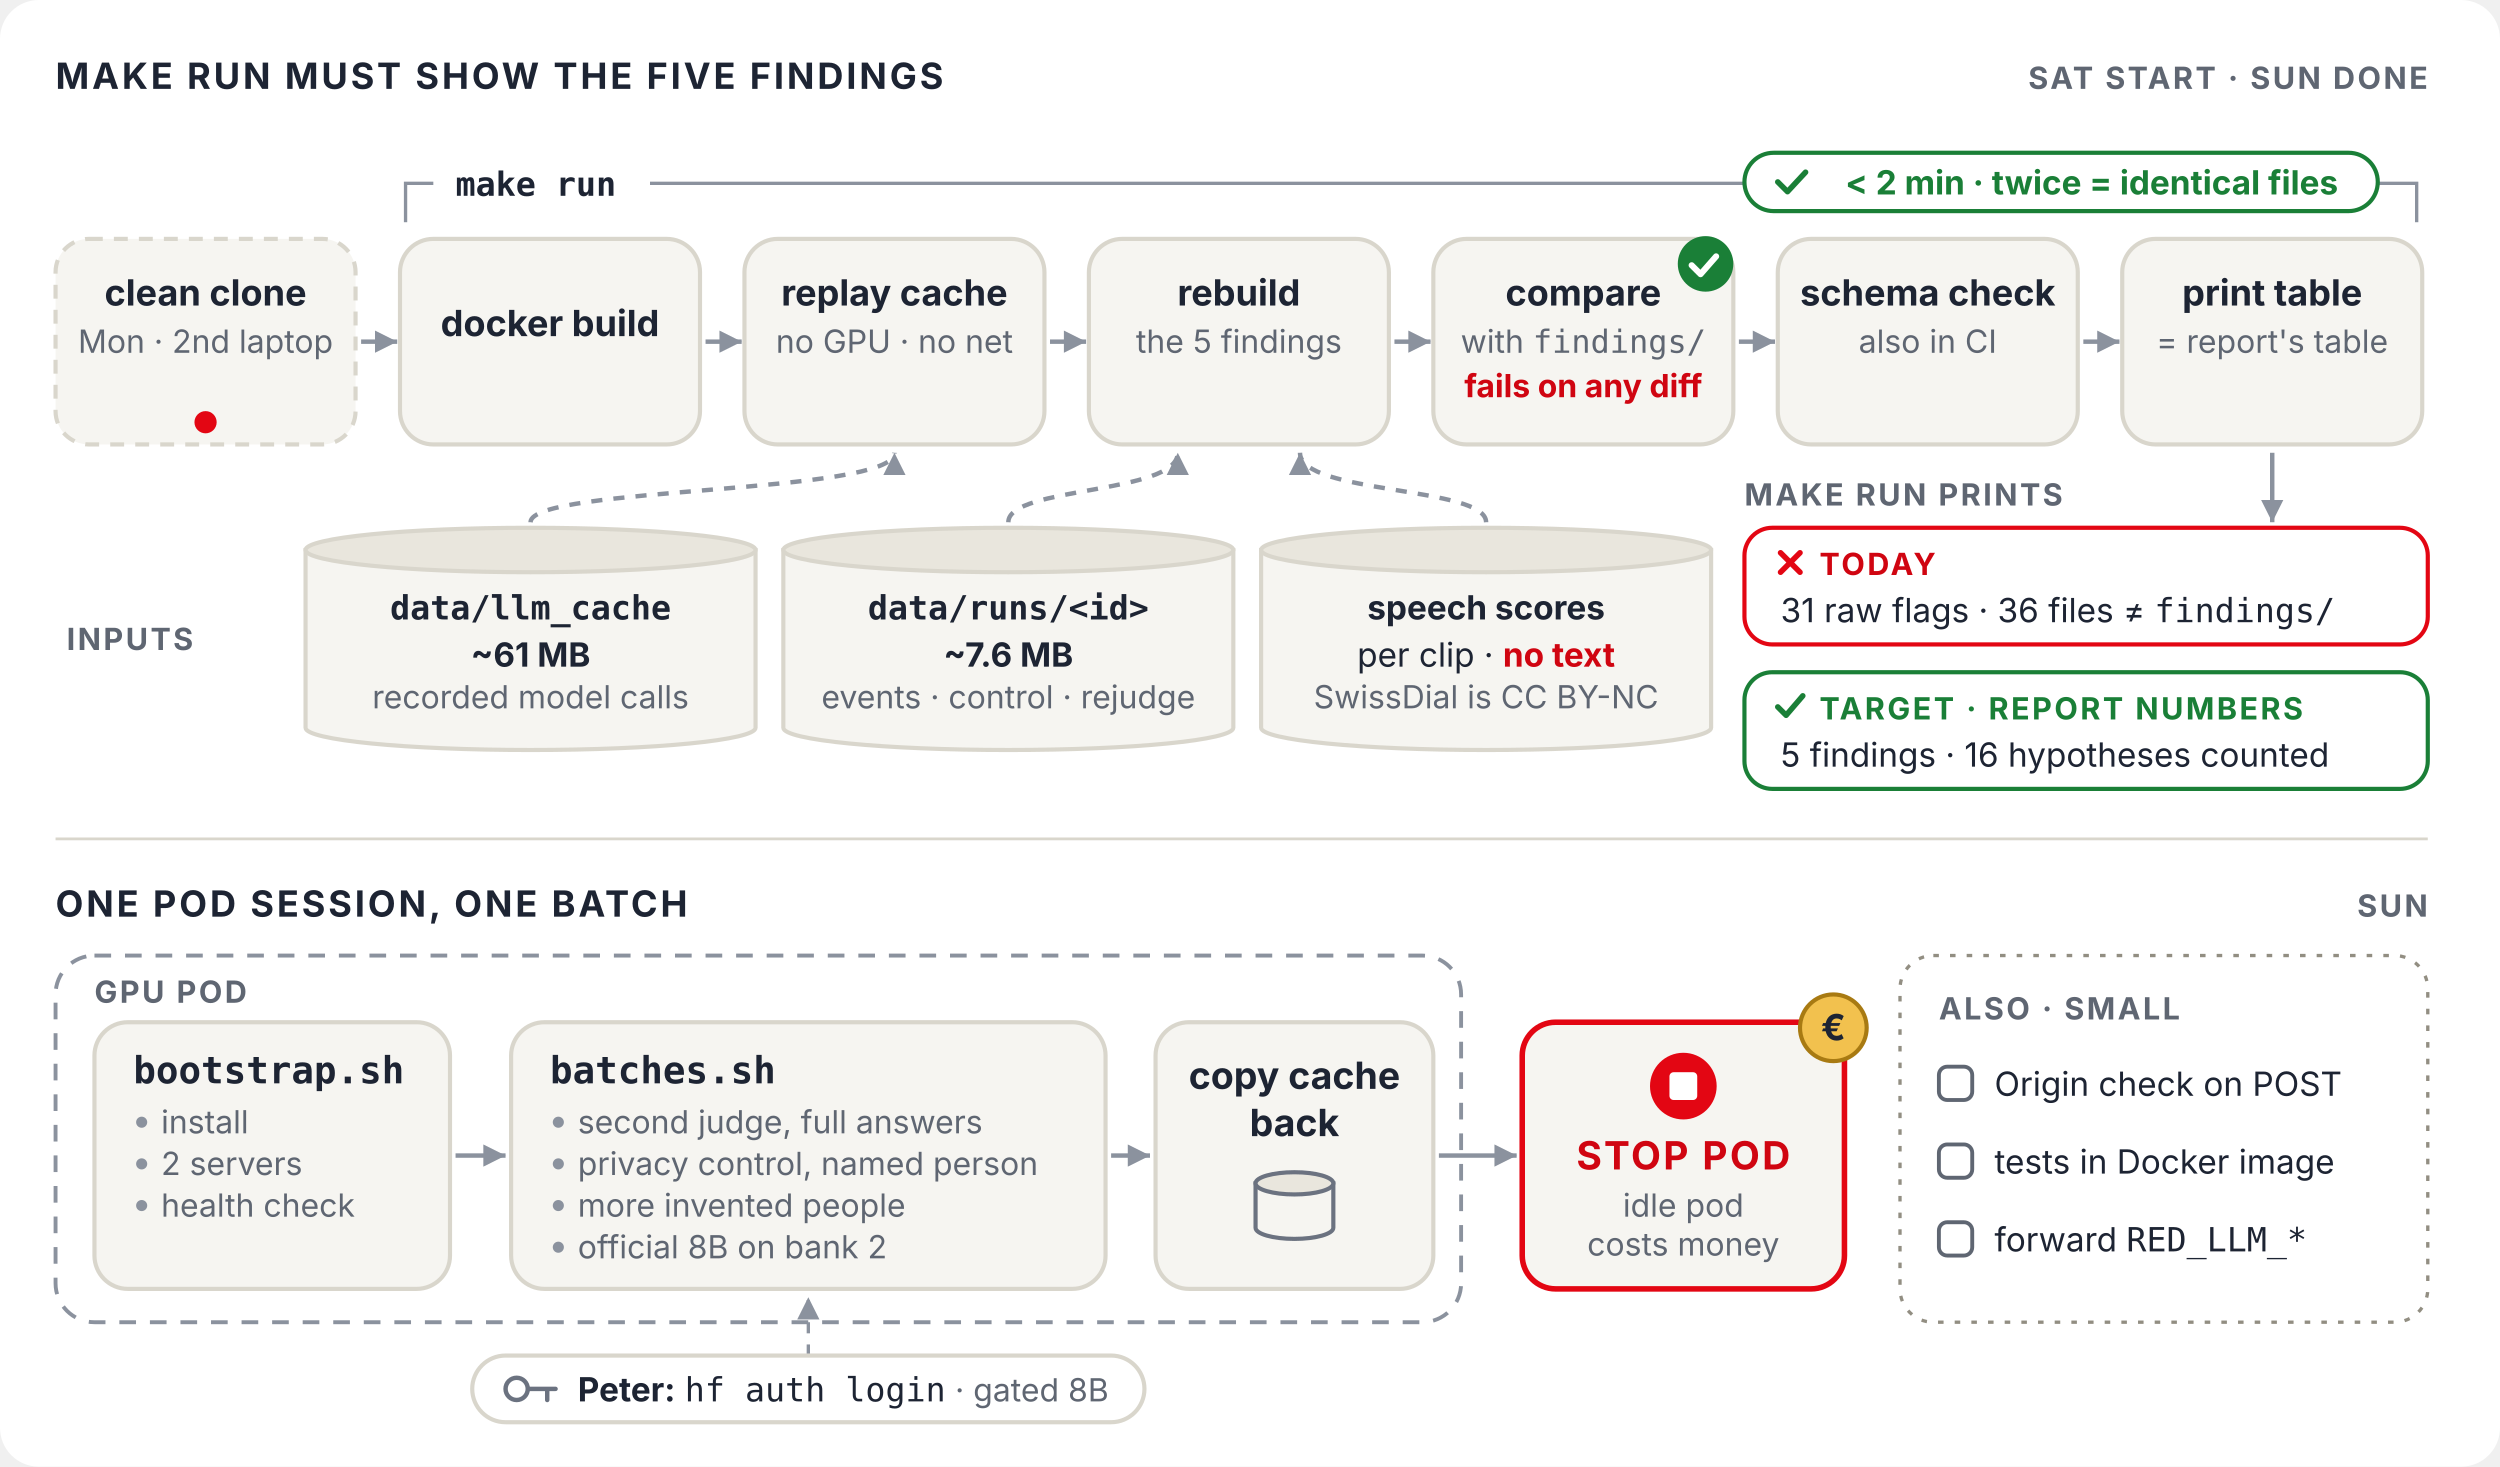
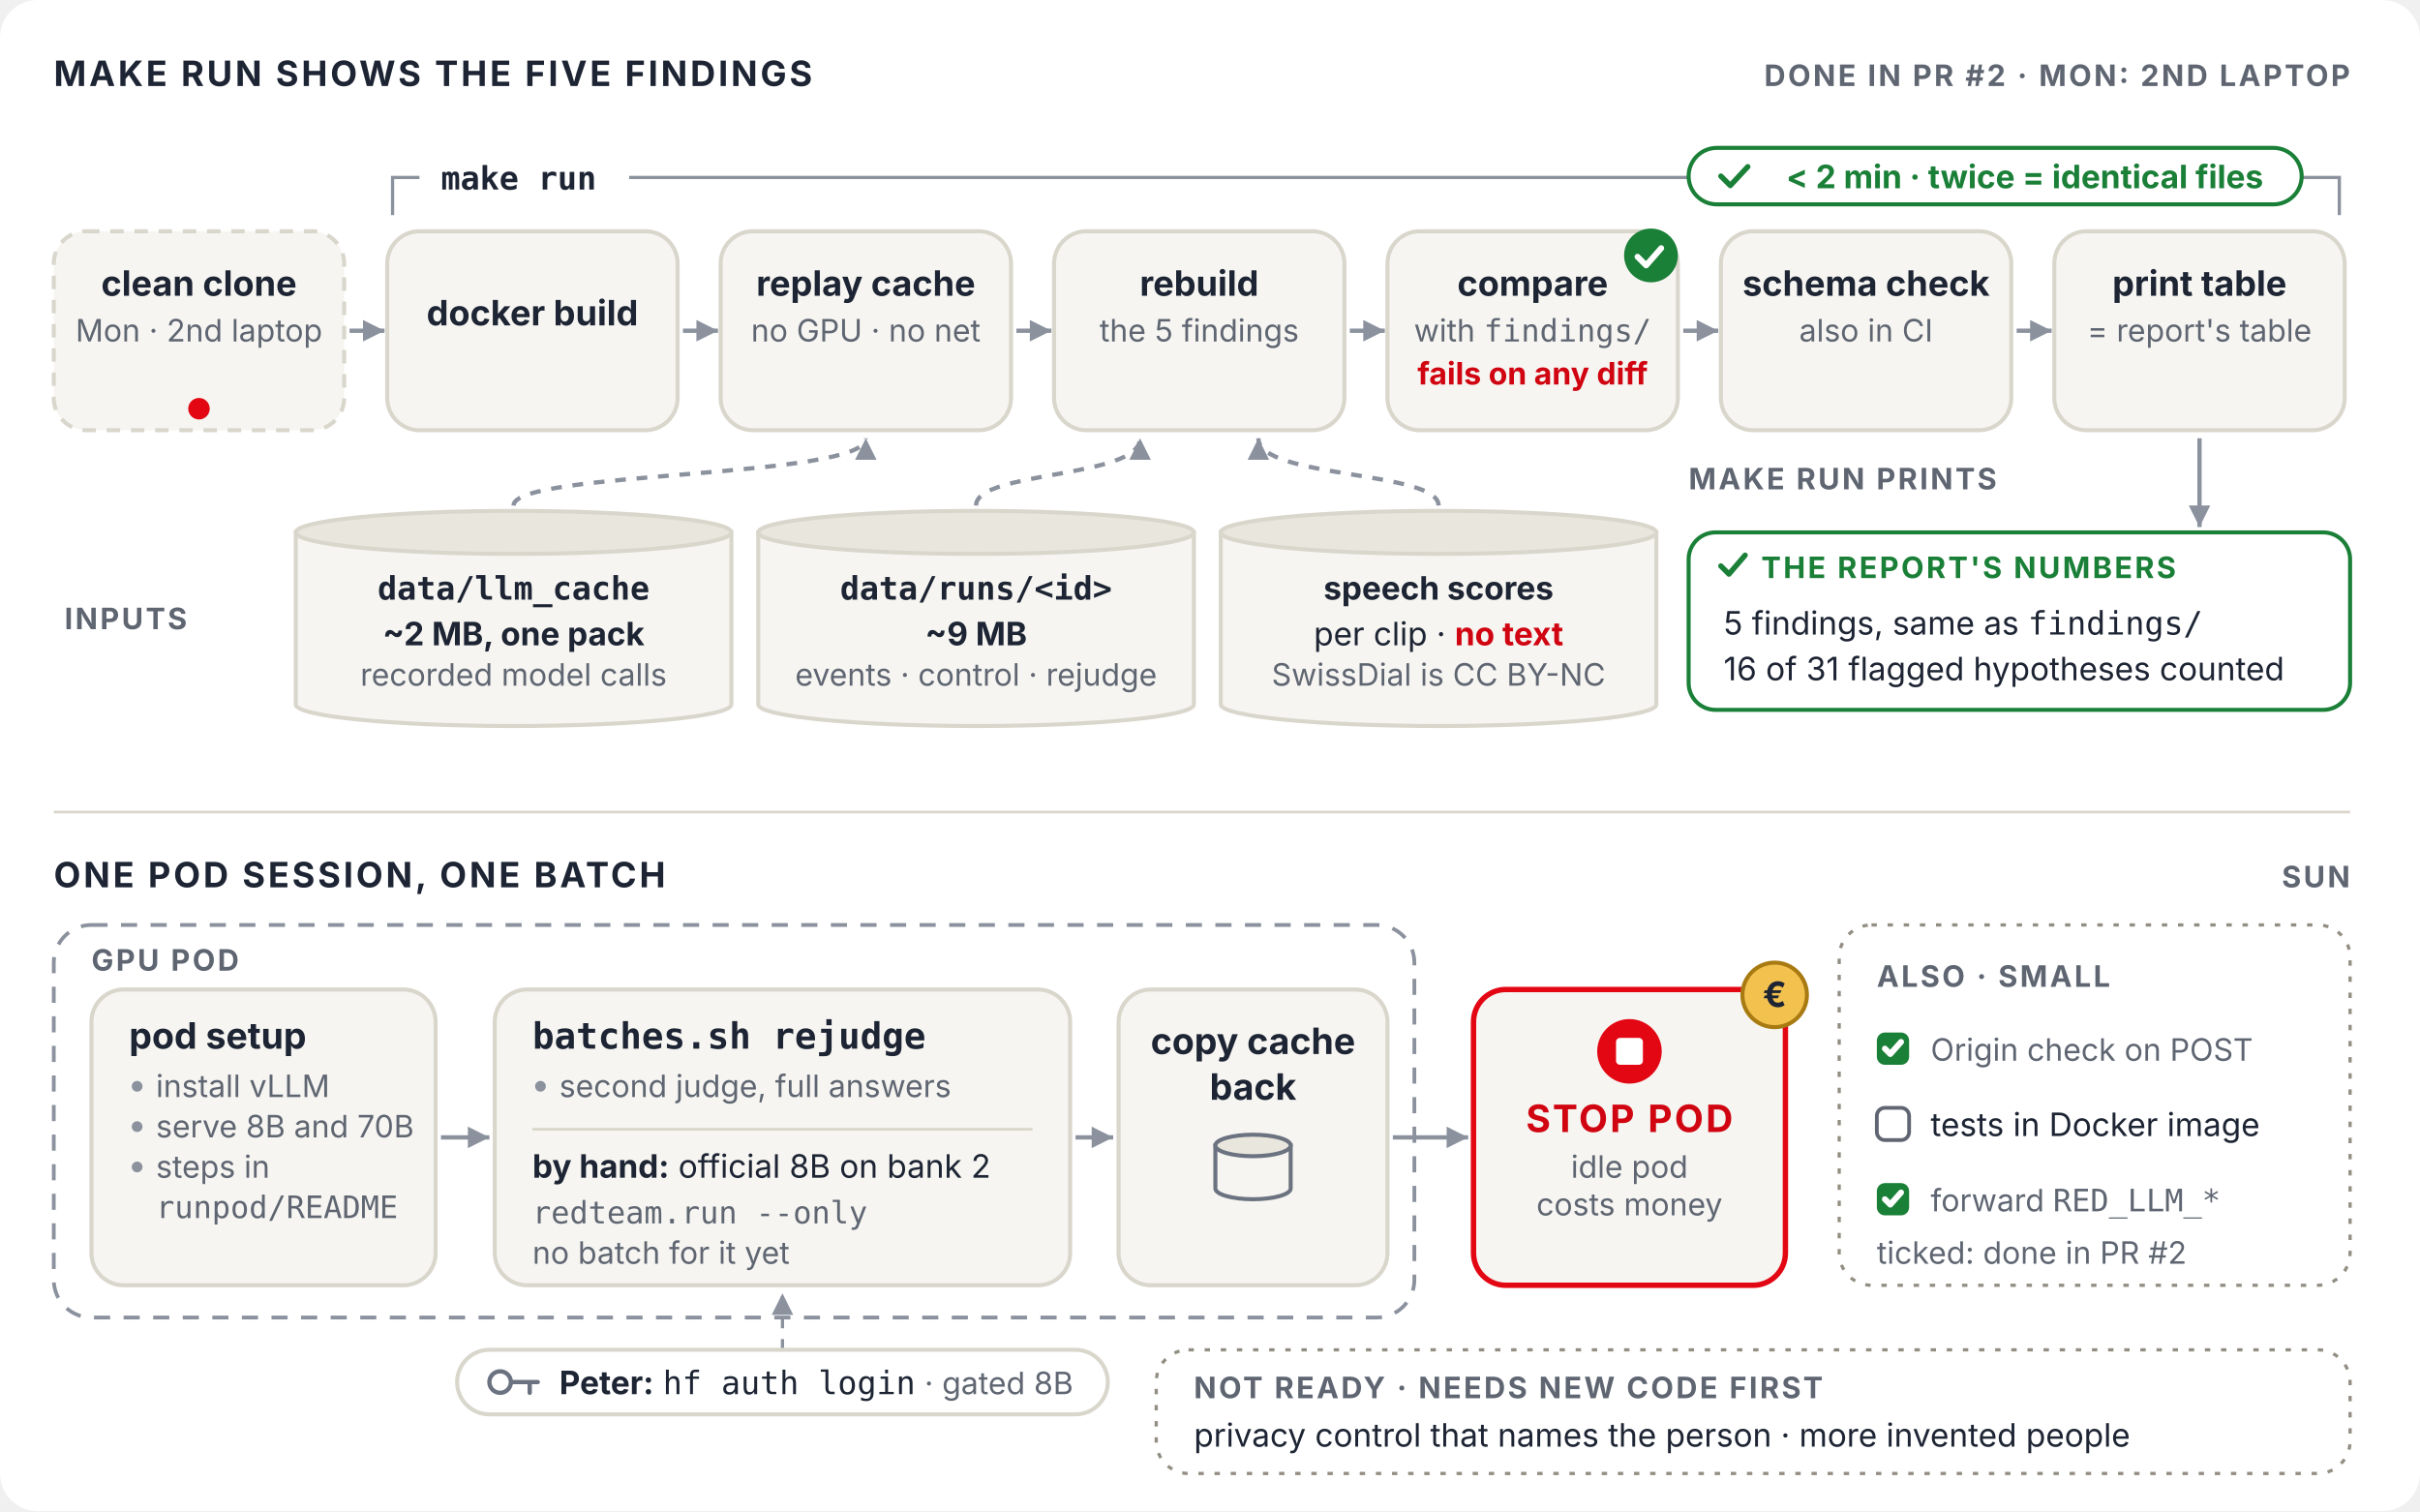
- <svg xmlns="http://www.w3.org/2000/svg" viewBox="0 0 900 528" width="900" height="528" font-family="ui-sans-serif, system-ui, -apple-system, Segoe UI, sans-serif">
+ <svg xmlns="http://www.w3.org/2000/svg" viewBox="0 0 900 562" width="900" height="562" font-family="ui-sans-serif, system-ui, -apple-system, Segoe UI, sans-serif">
  <style>
    .bg { fill: #ffffff; }
    .box { fill: #f6f5f1; stroke: #d9d6cc; stroke-width: 1.5; }
    .card { fill: #ffffff; stroke: #d9d6cc; stroke-width: 1.5; }
    .name { fill: #1d2433; font-size: 13.5px; font-weight: 700; }
    .step { fill: #1d2433; font-size: 13px; font-weight: 700; }
    .ink { fill: #1d2433; font-size: 12px; }
    .sub { fill: #5f6672; font-size: 11.5px; }
    .mono { font-family: ui-monospace, SFMono-Regular, Menlo, Consolas, monospace; }
    .b { font-weight: 700; }
    .title { fill: #1d2433; font-size: 13px; font-weight: 700; letter-spacing: .08em; }
    .label { fill: #5f6672; font-size: 11px; font-weight: 700; letter-spacing: .08em; }
    .edge { stroke: #8b929e; stroke-width: 1.6; fill: none; }
    .thin { stroke: #8b929e; stroke-width: 1.2; fill: none; }
    .ahead { fill: #8b929e; }
    .rule { stroke: #d9d6cc; stroke-width: 1; }
    .red { fill: #d00511; }
    .redS { stroke: #e30613; }
    .redF { fill: #e30613; }
    .green { fill: #1a7f37; }
    .greenS { stroke: #1a7f37; }
    .greenF { fill: #1a7f37; }
    .white { fill: #ffffff; }
    .icon { fill: none; stroke-width: 2; stroke-linecap: round; stroke-linejoin: round; }
    .tick { fill: none; stroke: #ffffff; stroke-width: 2.2; stroke-linecap: round; stroke-linejoin: round; }
    .chk { fill: none; stroke: #5f6672; stroke-width: 1.4; }
    .can { fill: #f6f5f1; stroke: #6b7280; stroke-width: 1.5; }
    .key { stroke: #6b7280; stroke-width: 1.6; }
    .coin { fill: #f2c14e; stroke: #a87a12; stroke-width: 1.5; }
    .coinText { fill: #1d2433; font-size: 13px; font-weight: 700; }
    .lid { fill: #e9e6dd; }
    .note { fill: none; stroke: #928e82; stroke-width: 1.2; stroke-dasharray: 2 4; }

    /* emphasis only: every element is visible without animation */
    .glow { fill: none; stroke: #e30613; stroke-width: 3.5; opacity: 0; animation: hl 7s linear infinite; }
    .glow.ok { stroke: #1a7f37; }
    .d0 { animation-delay: 0s; } .d1 { animation-delay: 0.71s; } .d2 { animation-delay: 1.70s; }
    .d3 { animation-delay: 2.70s; } .d4 { animation-delay: 3.69s; } .d5 { animation-delay: 4.68s; }
    .d6 { animation-delay: 5.67s; }
    .dot { fill: #e30613; animation: travel 7s linear infinite; }
    .ping { fill: none; stroke: #1a7f37; stroke-width: 2; opacity: 0; transform-box: fill-box; transform-origin: center; animation: ping 7s ease-out 3.9s infinite; }
    .pop { transform-box: fill-box; transform-origin: center; animation: pop 7s ease-out 3.9s infinite; }
    .flow { stroke-dasharray: 4 4; animation: dash 1s linear infinite; }
    .frame { fill: none; stroke: #8b929e; stroke-width: 1.4; stroke-dasharray: 6 5; animation: march 4s linear infinite; }
    .beat { fill: none; stroke: #e30613; stroke-width: 4; opacity: 0; animation: beat 2.4s ease-in-out infinite; }

    @keyframes travel { 0% { transform: translateX(0); } 85%, 100% { transform: translateX(744px); } }
    @keyframes hl { 0% { opacity: 0; } 4% { opacity: 1; } 12%, 100% { opacity: 0; } }
    @keyframes ping { 0% { opacity: .9; transform: scale(1); } 14% { opacity: 0; transform: scale(2.3); } 100% { opacity: 0; } }
    @keyframes pop { 0% { transform: scale(1); } 5% { transform: scale(1.3); } 12%, 100% { transform: scale(1); } }
    @keyframes dash { to { stroke-dashoffset: -8; } }
    @keyframes march { to { stroke-dashoffset: -22; } }
    @keyframes beat { 0%, 100% { opacity: 0; } 50% { opacity: .85; } }

    @media (prefers-reduced-motion: reduce) { * { animation: none !important; } }

    @media (prefers-color-scheme: dark) {
      .bg, .card { fill: #0d1117; }
      .card { stroke: #343947; }
      .box { fill: #1b1e26; stroke: #343947; }
      .name, .step, .ink, .title { fill: #e8e9ee; }
      .sub, .label { fill: #9aa1ad; }
      .edge, .thin, .frame { stroke: #9aa1ad; }
      .ahead { fill: #9aa1ad; }
      .rule { stroke: #343947; }
      .red { fill: #f85149; }
      .redS { stroke: #f85149; }
      .green { fill: #3fb950; }
      .greenS { stroke: #3fb950; }
      .chk, .can, .key { stroke: #9aa1ad; }
      .can { fill: #1b1e26; }
      .lid { fill: #2a2e39; }
      .note { stroke: #6b7280; }
      .glow.ok, .ping { stroke: #3fb950; }
    }
  </style>
  <defs>
    <marker id="ah" viewBox="0 0 8 8" refX="8" refY="4" markerWidth="8" markerHeight="8" markerUnits="userSpaceOnUse" orient="auto">
      <path class="ahead" d="M0 0 L8 4 L0 8 z" />
    </marker>
  </defs>
-   <rect class="bg" width="900" height="528" rx="14" />
-   <text class="title" x="20" y="32">MAKE RUN MUST SHOW THE FIVE FINDINGS</text>
-   <text class="label" x="874" y="32" text-anchor="end">SAT START · SUN DONE</text>
+   <rect class="bg" width="900" height="562" rx="14" />
+   <text class="title" x="20" y="32">MAKE RUN SHOWS THE FIVE FINDINGS</text>
+   <text class="label" x="874" y="32" text-anchor="end">DONE IN PR #2 · MON: 2ND LAPTOP</text>
  <path class="thin" d="M146 80 V66 H628 M856 66 H870 V80" />
  <rect class="bg" x="156" y="57" width="78" height="18" />
  <text class="ink mono b" x="164" y="70.5">make run</text>
  <rect class="card greenS" x="628" y="55" width="228" height="21" rx="10.5" />
  <path class="icon greenS" d="M640 65.5 l3.5 3.5 l6.5 -7" />
  <text class="ink green b" x="753" y="70" text-anchor="middle">&lt; 2 min · twice = identical files</text>
  <g class="edge" marker-end="url(#ah)">
    <path d="M130 123 H143" />
    <path d="M254 123 H267" />
    <path d="M378 123 H391" />
    <path d="M502 123 H515" />
    <path d="M626 123 H639" />
    <path d="M750 123 H763" />
  </g>
  <g>
    <rect class="box" x="20" y="86" width="108" height="74" rx="12" style="stroke-dasharray:5 4" />
    <rect class="glow d0" x="20" y="86" width="108" height="74" rx="12" />
    <text class="step" x="74" y="110" text-anchor="middle">clean clone</text>
    <text class="sub" x="74" y="127" text-anchor="middle">Mon · 2nd laptop</text>
  </g>
  <g>
    <rect class="box" x="144" y="86" width="108" height="74" rx="12" />
    <rect class="glow d1" x="144" y="86" width="108" height="74" rx="12" />
    <text class="step" x="198" y="121" text-anchor="middle">docker build</text>
  </g>
  <g>
    <rect class="box" x="268" y="86" width="108" height="74" rx="12" />
    <rect class="glow d2" x="268" y="86" width="108" height="74" rx="12" />
    <text class="step" x="322" y="110" text-anchor="middle">replay cache</text>
    <text class="sub" x="322" y="127" text-anchor="middle">no GPU · no net</text>
  </g>
  <g>
    <rect class="box" x="392" y="86" width="108" height="74" rx="12" />
    <rect class="glow d3" x="392" y="86" width="108" height="74" rx="12" />
    <text class="step" x="446" y="110" text-anchor="middle">rebuild</text>
    <text class="sub" x="446" y="127" text-anchor="middle">the 5 findings</text>
  </g>
  <g>
    <rect class="box" x="516" y="86" width="108" height="74" rx="12" />
    <rect class="glow ok d4" x="516" y="86" width="108" height="74" rx="12" />
    <text class="step" x="570" y="110" text-anchor="middle">compare</text>
    <text class="sub" x="570" y="127" text-anchor="middle">with <tspan class="mono">findings/</tspan>
    </text>
    <text class="sub red b" x="570" y="143" text-anchor="middle">fails on any diff</text>
    <circle class="ping" cx="614" cy="95" r="10" />
    <g class="pop">
      <circle class="greenF" cx="614" cy="95" r="10" />
      <path class="tick" d="M609 95.5 l3.2 3.2 l5.6 -6.4" />
    </g>
  </g>
  <g>
    <rect class="box" x="640" y="86" width="108" height="74" rx="12" />
    <rect class="glow d5" x="640" y="86" width="108" height="74" rx="12" />
    <text class="step" x="694" y="110" text-anchor="middle">schema check</text>
    <text class="sub" x="694" y="127" text-anchor="middle">also in CI</text>
  </g>
  <g>
    <rect class="box" x="764" y="86" width="108" height="74" rx="12" />
    <rect class="glow d6" x="764" y="86" width="108" height="74" rx="12" />
    <text class="step" x="818" y="110" text-anchor="middle">print table</text>
    <text class="sub" x="818" y="127" text-anchor="middle">= report's table</text>
  </g>
  <circle class="dot" cx="74" cy="152" r="4" />
  <text class="label" x="24" y="234">INPUTS</text>
  <path class="edge flow" marker-end="url(#ah)" d="M191 188 C191 175 322 178 322 163" />
  <path class="edge flow" marker-end="url(#ah)" d="M363 188 C363 175 424 178 424 163" />
  <path class="edge flow" marker-end="url(#ah)" d="M535 188 C535 175 468 178 468 163" />
  <g>
    <path class="box" d="M110 198 V262 A81 8 0 0 0 272 262 V198 Z" />
    <ellipse class="box lid" cx="191" cy="198" rx="81" ry="8" />
    <text class="ink mono b" x="191" y="223" text-anchor="middle">data/llm_cache</text>
-     <text class="ink b" x="191" y="240" text-anchor="middle">~61 MB</text>
+     <text class="ink b" x="191" y="240" text-anchor="middle">~2 MB, one pack</text>
    <text class="sub" x="191" y="255" text-anchor="middle">recorded model calls</text>
  </g>
  <g>
    <path class="box" d="M282 198 V262 A81 8 0 0 0 444 262 V198 Z" />
    <ellipse class="box lid" cx="363" cy="198" rx="81" ry="8" />
    <text class="ink mono b" x="363" y="223" text-anchor="middle">data/runs/&lt;id&gt;</text>
-     <text class="ink b" x="363" y="240" text-anchor="middle">~7.6 MB</text>
+     <text class="ink b" x="363" y="240" text-anchor="middle">~9 MB</text>
    <text class="sub" x="363" y="255" text-anchor="middle">events · control · rejudge</text>
  </g>
  <g>
    <path class="box" d="M454 198 V262 A81 8 0 0 0 616 262 V198 Z" />
    <ellipse class="box lid" cx="535" cy="198" rx="81" ry="8" />
    <text class="ink b" x="535" y="223" text-anchor="middle">speech scores</text>
    <text class="ink" x="535" y="240" text-anchor="middle">per clip · <tspan class="red b">no text</tspan>
    </text>
    <text class="sub" x="535" y="255" text-anchor="middle">SwissDial is CC BY-NC</text>
  </g>
  <text class="label" x="628" y="182">MAKE RUN PRINTS</text>
-   <path class="edge" marker-end="url(#ah)" d="M818 163 V188" />
-   <g>
-     <rect class="card redS" x="628" y="190" width="246" height="42" rx="10" />
-     <path class="icon redS" d="M641 199 l7 7 M648 199 l-7 7" />
-     <text class="label red" x="655" y="207">TODAY</text>
-     <text class="ink" x="641" y="224">31 raw flags · 36 files ≠ <tspan class="mono">findings/</tspan>
-     </text>
-   </g>
-   <g>
-     <rect class="card greenS" x="628" y="242" width="246" height="42" rx="10" />
-     <path class="icon greenS" d="M640 254.5 l3 3 l6 -7" />
-     <text class="label green" x="655" y="259">TARGET · REPORT NUMBERS</text>
-     <text class="ink" x="641" y="276">5 findings · 16 hypotheses counted</text>
+   <path class="edge" marker-end="url(#ah)" d="M818 163 V196" />
+   <g>
+     <rect class="card greenS" x="628" y="198" width="246" height="66" rx="10" />
+     <path class="icon greenS" d="M640 210.5 l3 3 l6 -7" />
+     <text class="label green" x="655" y="215">THE REPORT'S NUMBERS</text>
+     <text class="ink" x="641" y="236">5 findings, same as <tspan class="mono">findings/</tspan>
+     </text>
+     <text class="ink" x="641" y="253">16 of 31 flagged hypotheses counted</text>
  </g>
  <line class="rule" x1="20" y1="302" x2="874" y2="302" />
  <text class="title" x="20" y="330">ONE POD SESSION, ONE BATCH</text>
  <text class="label" x="874" y="330" text-anchor="end">SUN</text>
-   <rect class="frame" x="20" y="344" width="506" height="132" rx="14" />
+   <rect class="frame" x="20" y="344" width="506" height="146" rx="14" />
  <text class="label" x="34" y="361">GPU POD</text>
  <g class="edge" marker-end="url(#ah)">
-     <path d="M164 416 H182" />
-     <path d="M400 416 H414" />
-     <path d="M518 416 H546" />
-   </g>
-   <g>
-     <rect class="box" x="34" y="368" width="128" height="96" rx="12" />
-     <text class="name mono" x="48" y="390">bootstrap.sh</text>
+     <path d="M164 423 H182" />
+     <path d="M400 423 H414" />
+     <path d="M518 423 H546" />
+   </g>
+   <g>
+     <rect class="box" x="34" y="368" width="128" height="110" rx="12" />
+     <text class="name" x="48" y="390">pod setup</text>
    <circle class="ahead" cx="51" cy="404" r="2" />
-     <text class="sub" x="58" y="408">install</text>
+     <text class="sub" x="58" y="408">install vLLM</text>
    <circle class="ahead" cx="51" cy="419" r="2" />
-     <text class="sub" x="58" y="423">2 servers</text>
+     <text class="sub" x="58" y="423">serve 8B and 70B</text>
    <circle class="ahead" cx="51" cy="434" r="2" />
-     <text class="sub" x="58" y="438">health check</text>
-   </g>
-   <g>
-     <rect class="box" x="184" y="368" width="214" height="96" rx="12" />
-     <text class="name mono" x="198" y="390">batches.sh</text>
+     <text class="sub" x="58" y="438">steps in</text>
+     <text class="sub mono" x="58" y="453">runpod/README</text>
+   </g>
+   <g>
+     <rect class="box" x="184" y="368" width="214" height="110" rx="12" />
+     <text class="name mono" x="198" y="390">batches.sh rejudge</text>
    <circle class="ahead" cx="201" cy="404" r="2" />
    <text class="sub" x="208" y="408">second judge, full answers</text>
-     <circle class="ahead" cx="201" cy="419" r="2" />
-     <text class="sub" x="208" y="423">privacy control, named person</text>
-     <circle class="ahead" cx="201" cy="434" r="2" />
-     <text class="sub" x="208" y="438">more invented people</text>
-     <circle class="ahead" cx="201" cy="449" r="2" />
-     <text class="sub" x="208" y="453">official 8B on bank 2</text>
-   </g>
-   <g>
-     <rect class="box" x="416" y="368" width="100" height="96" rx="12" />
+     <line class="rule" x1="198" y1="420" x2="384" y2="420" />
+     <text class="ink" x="198" y="438">
+       <tspan class="b">by hand:</tspan> official 8B on bank 2</text>
+     <text class="sub mono" x="198" y="455">redteam.run --only</text>
+     <text class="sub" x="198" y="470">no batch for it yet</text>
+   </g>
+   <g>
+     <rect class="box" x="416" y="368" width="100" height="110" rx="12" />
    <text class="name" x="466" y="392" text-anchor="middle">copy cache</text>
    <text class="name" x="466" y="409" text-anchor="middle">back</text>
    <path class="can" d="M452 426 V442 A14 4 0 0 0 480 442 V426 Z" />
    <ellipse class="can lid" cx="466" cy="426" rx="14" ry="4" />
  </g>
  <g>
-     <rect class="box redS" x="548" y="368" width="116" height="96" rx="12" style="stroke-width:2" />
-     <rect class="beat" x="548" y="368" width="116" height="96" rx="12" />
+     <rect class="box redS" x="548" y="368" width="116" height="110" rx="12" style="stroke-width:2" />
+     <rect class="beat" x="548" y="368" width="116" height="110" rx="12" />
    <circle class="redF" cx="606" cy="391" r="12" />
    <rect class="white" x="601" y="386" width="10" height="10" rx="1.5" />
    <text class="red b" x="606" y="421" text-anchor="middle" font-size="14" letter-spacing=".06em">STOP POD</text>
    <text class="sub" x="606" y="438" text-anchor="middle">idle pod</text>
    <text class="sub" x="606" y="452" text-anchor="middle">costs money</text>
    <circle class="coin" cx="660" cy="370" r="12" />
    <text class="coinText" x="660" y="374.5" text-anchor="middle">€</text>
  </g>
-   <path class="thin" marker-end="url(#ah)" d="M291 488 V467" stroke-dasharray="4 4" />
-   <rect class="card" x="170" y="488" width="242" height="24" rx="12" />
-   <path class="icon key" d="M186 500 m-4 0 a4 4 0 1 0 8 0 a4 4 0 1 0 -8 0 M190 500 H200 M197 500 V504" />
-   <text class="ink" x="208" y="504.5">
+   <path class="thin" marker-end="url(#ah)" d="M291 502 V481" stroke-dasharray="4 4" />
+   <rect class="card" x="170" y="502" width="242" height="24" rx="12" />
+   <path class="icon key" d="M186 514 m-4 0 a4 4 0 1 0 8 0 a4 4 0 1 0 -8 0 M190 514 H200 M197 514 V518" />
+   <text class="ink" x="208" y="518.5">
    <tspan class="b">Peter:</tspan>
    <tspan class="mono">hf auth login</tspan>
    <tspan class="sub">· gated 8B</tspan>
  </text>
  <g>
-     <rect class="note" x="684" y="344" width="190" height="132" rx="12" />
+     <rect class="note" x="430" y="502" width="444" height="46" rx="12" />
+     <text class="label" x="444" y="520">NOT READY · NEEDS NEW CODE FIRST</text>
+     <text class="ink" x="444" y="538">privacy control that names the person · more invented people</text>
+   </g>
+   <g>
+     <rect class="note" x="684" y="344" width="190" height="134" rx="12" />
    <text class="label" x="698" y="367">ALSO · SMALL</text>
-     <rect class="chk" x="698" y="384" width="12" height="12" rx="3" />
-     <text class="ink" x="718" y="394.5">Origin check on POST</text>
+     <rect class="greenF" x="698" y="384" width="12" height="12" rx="3" />
+     <path class="tick" d="M701 390 l2 2 l4 -4.5" />
+     <text class="sub" x="718" y="394.5">Origin check on POST</text>
    <rect class="chk" x="698" y="412" width="12" height="12" rx="3" />
    <text class="ink" x="718" y="422.5">tests in Docker image</text>
-     <rect class="chk" x="698" y="440" width="12" height="12" rx="3" />
-     <text class="ink" x="718" y="450.5">forward <tspan class="mono">RED_LLM_*</tspan>
-     </text>
+     <rect class="greenF" x="698" y="440" width="12" height="12" rx="3" />
+     <path class="tick" d="M701 446 l2 2 l4 -4.5" />
+     <text class="sub" x="718" y="450.5">forward <tspan class="mono">RED_LLM_*</tspan>
+     </text>
+     <text class="sub" x="698" y="470">ticked: done in PR #2</text>
  </g>
</svg>
